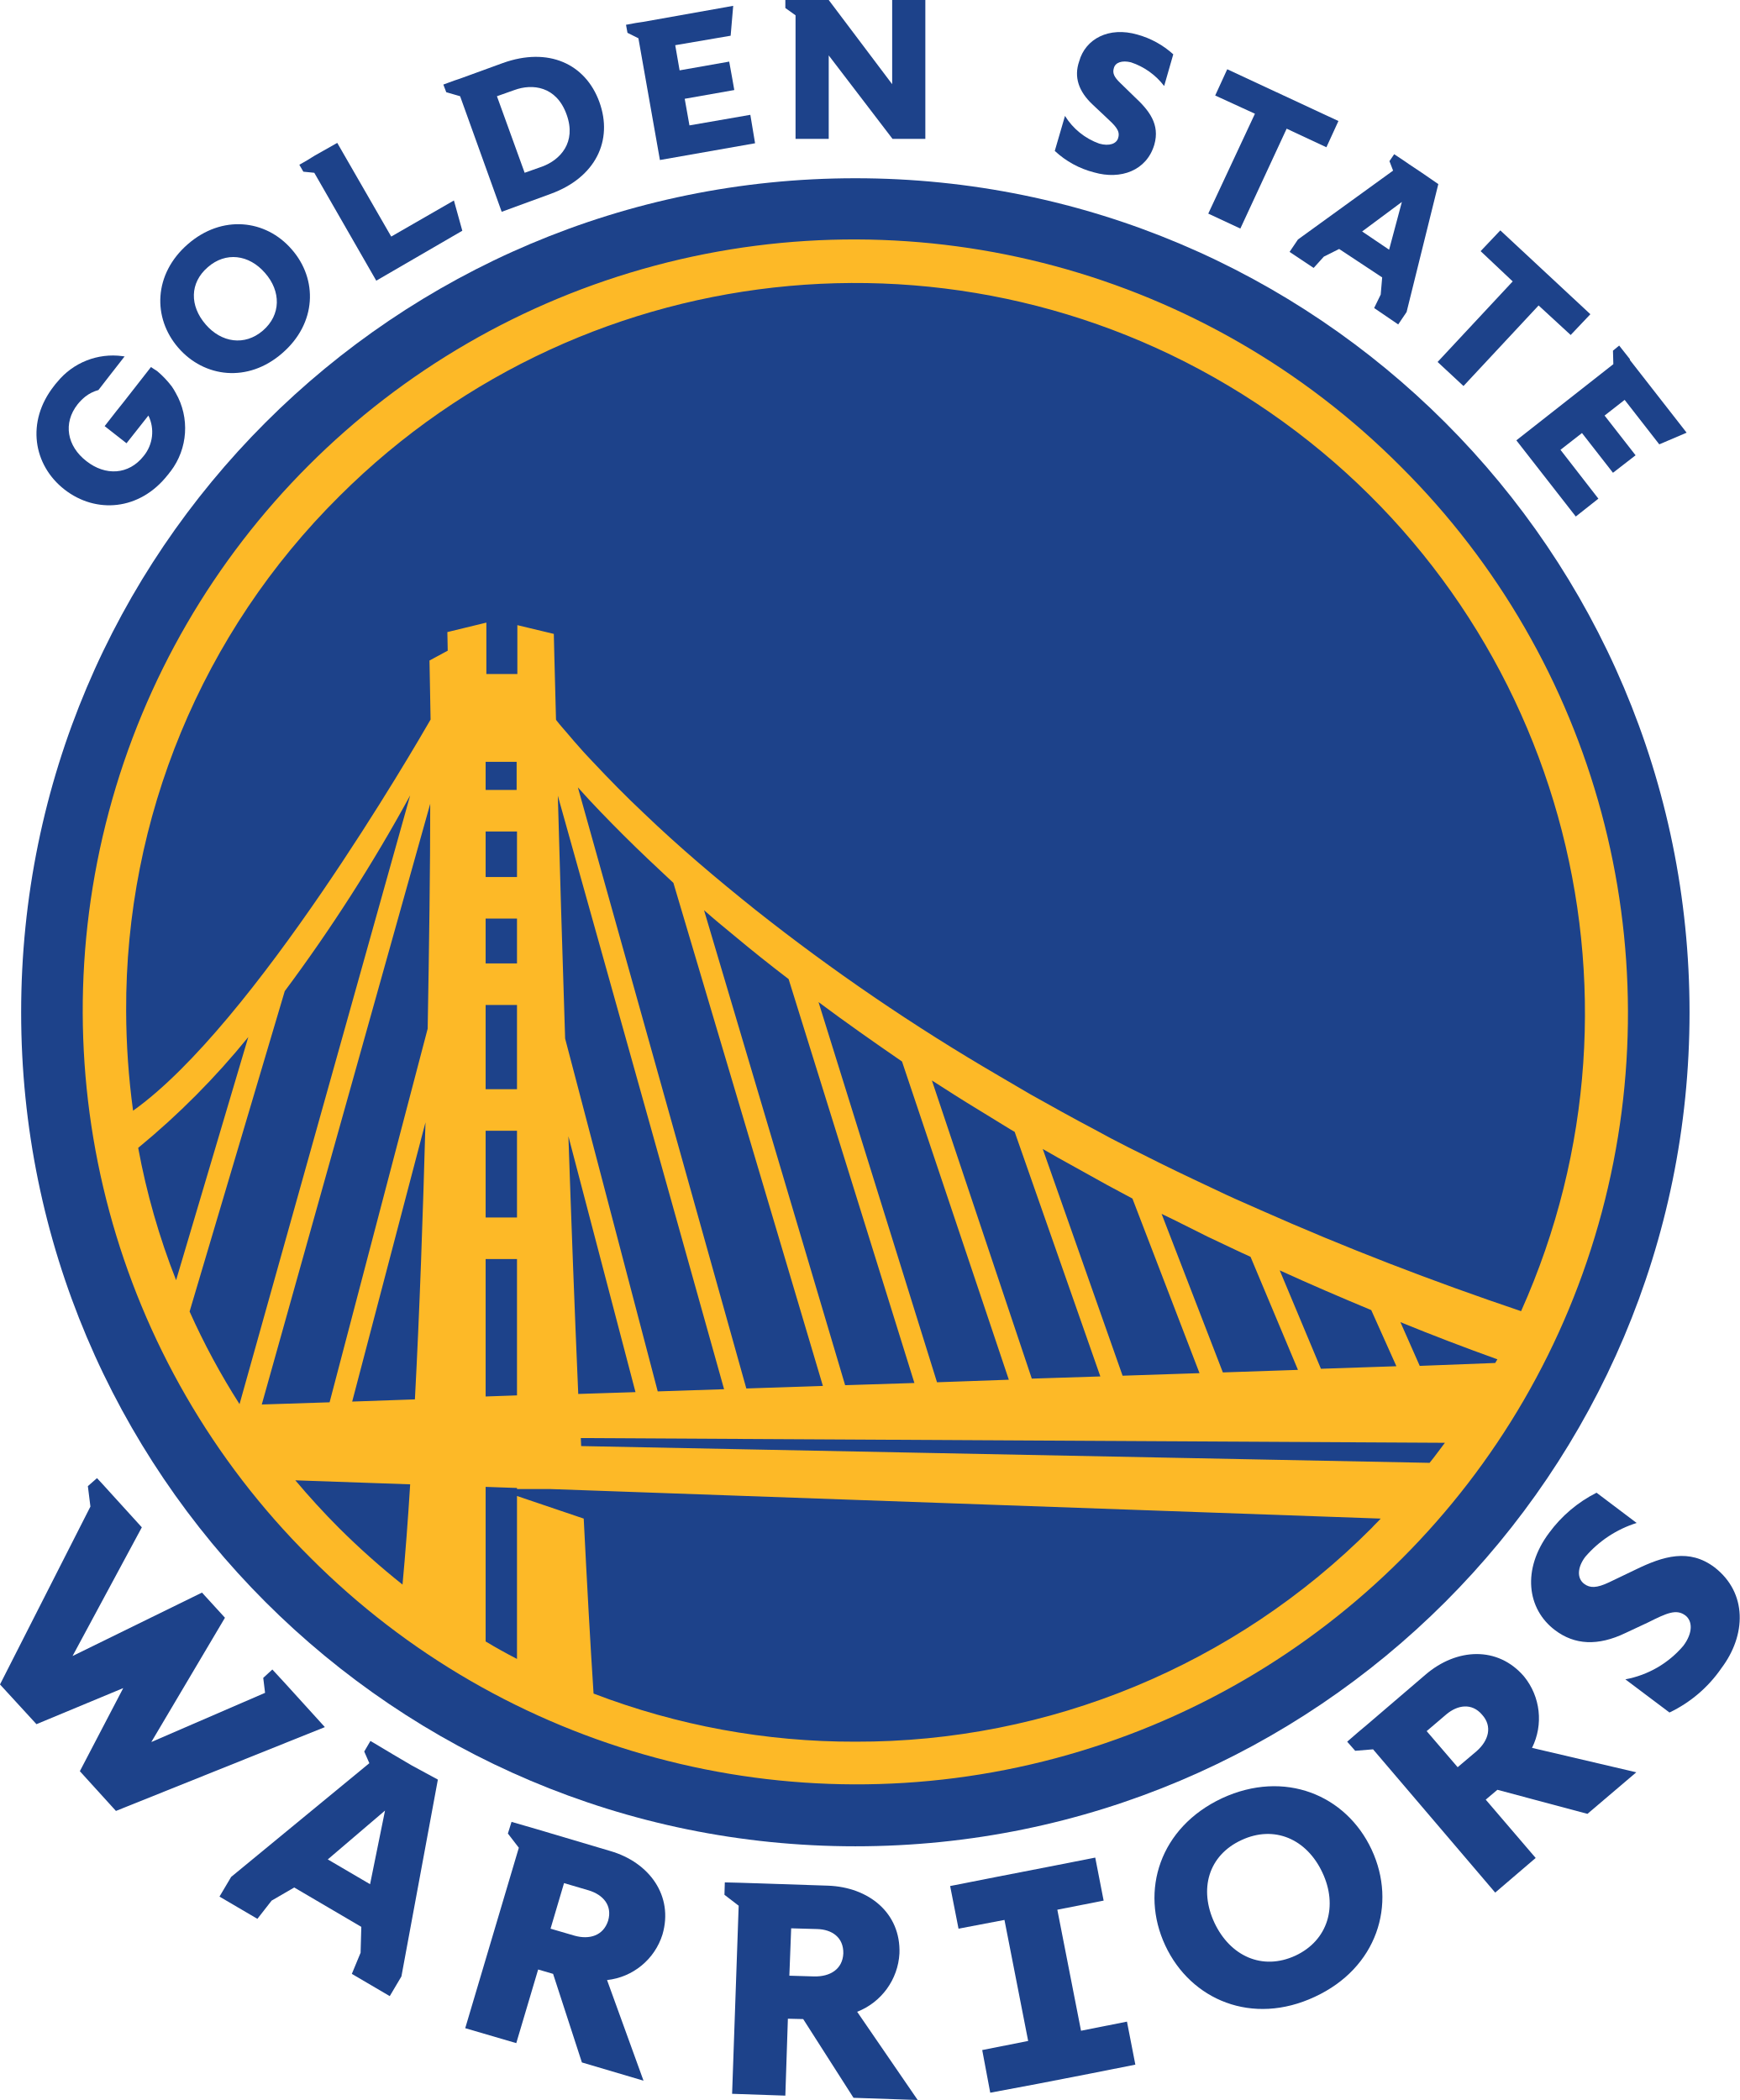
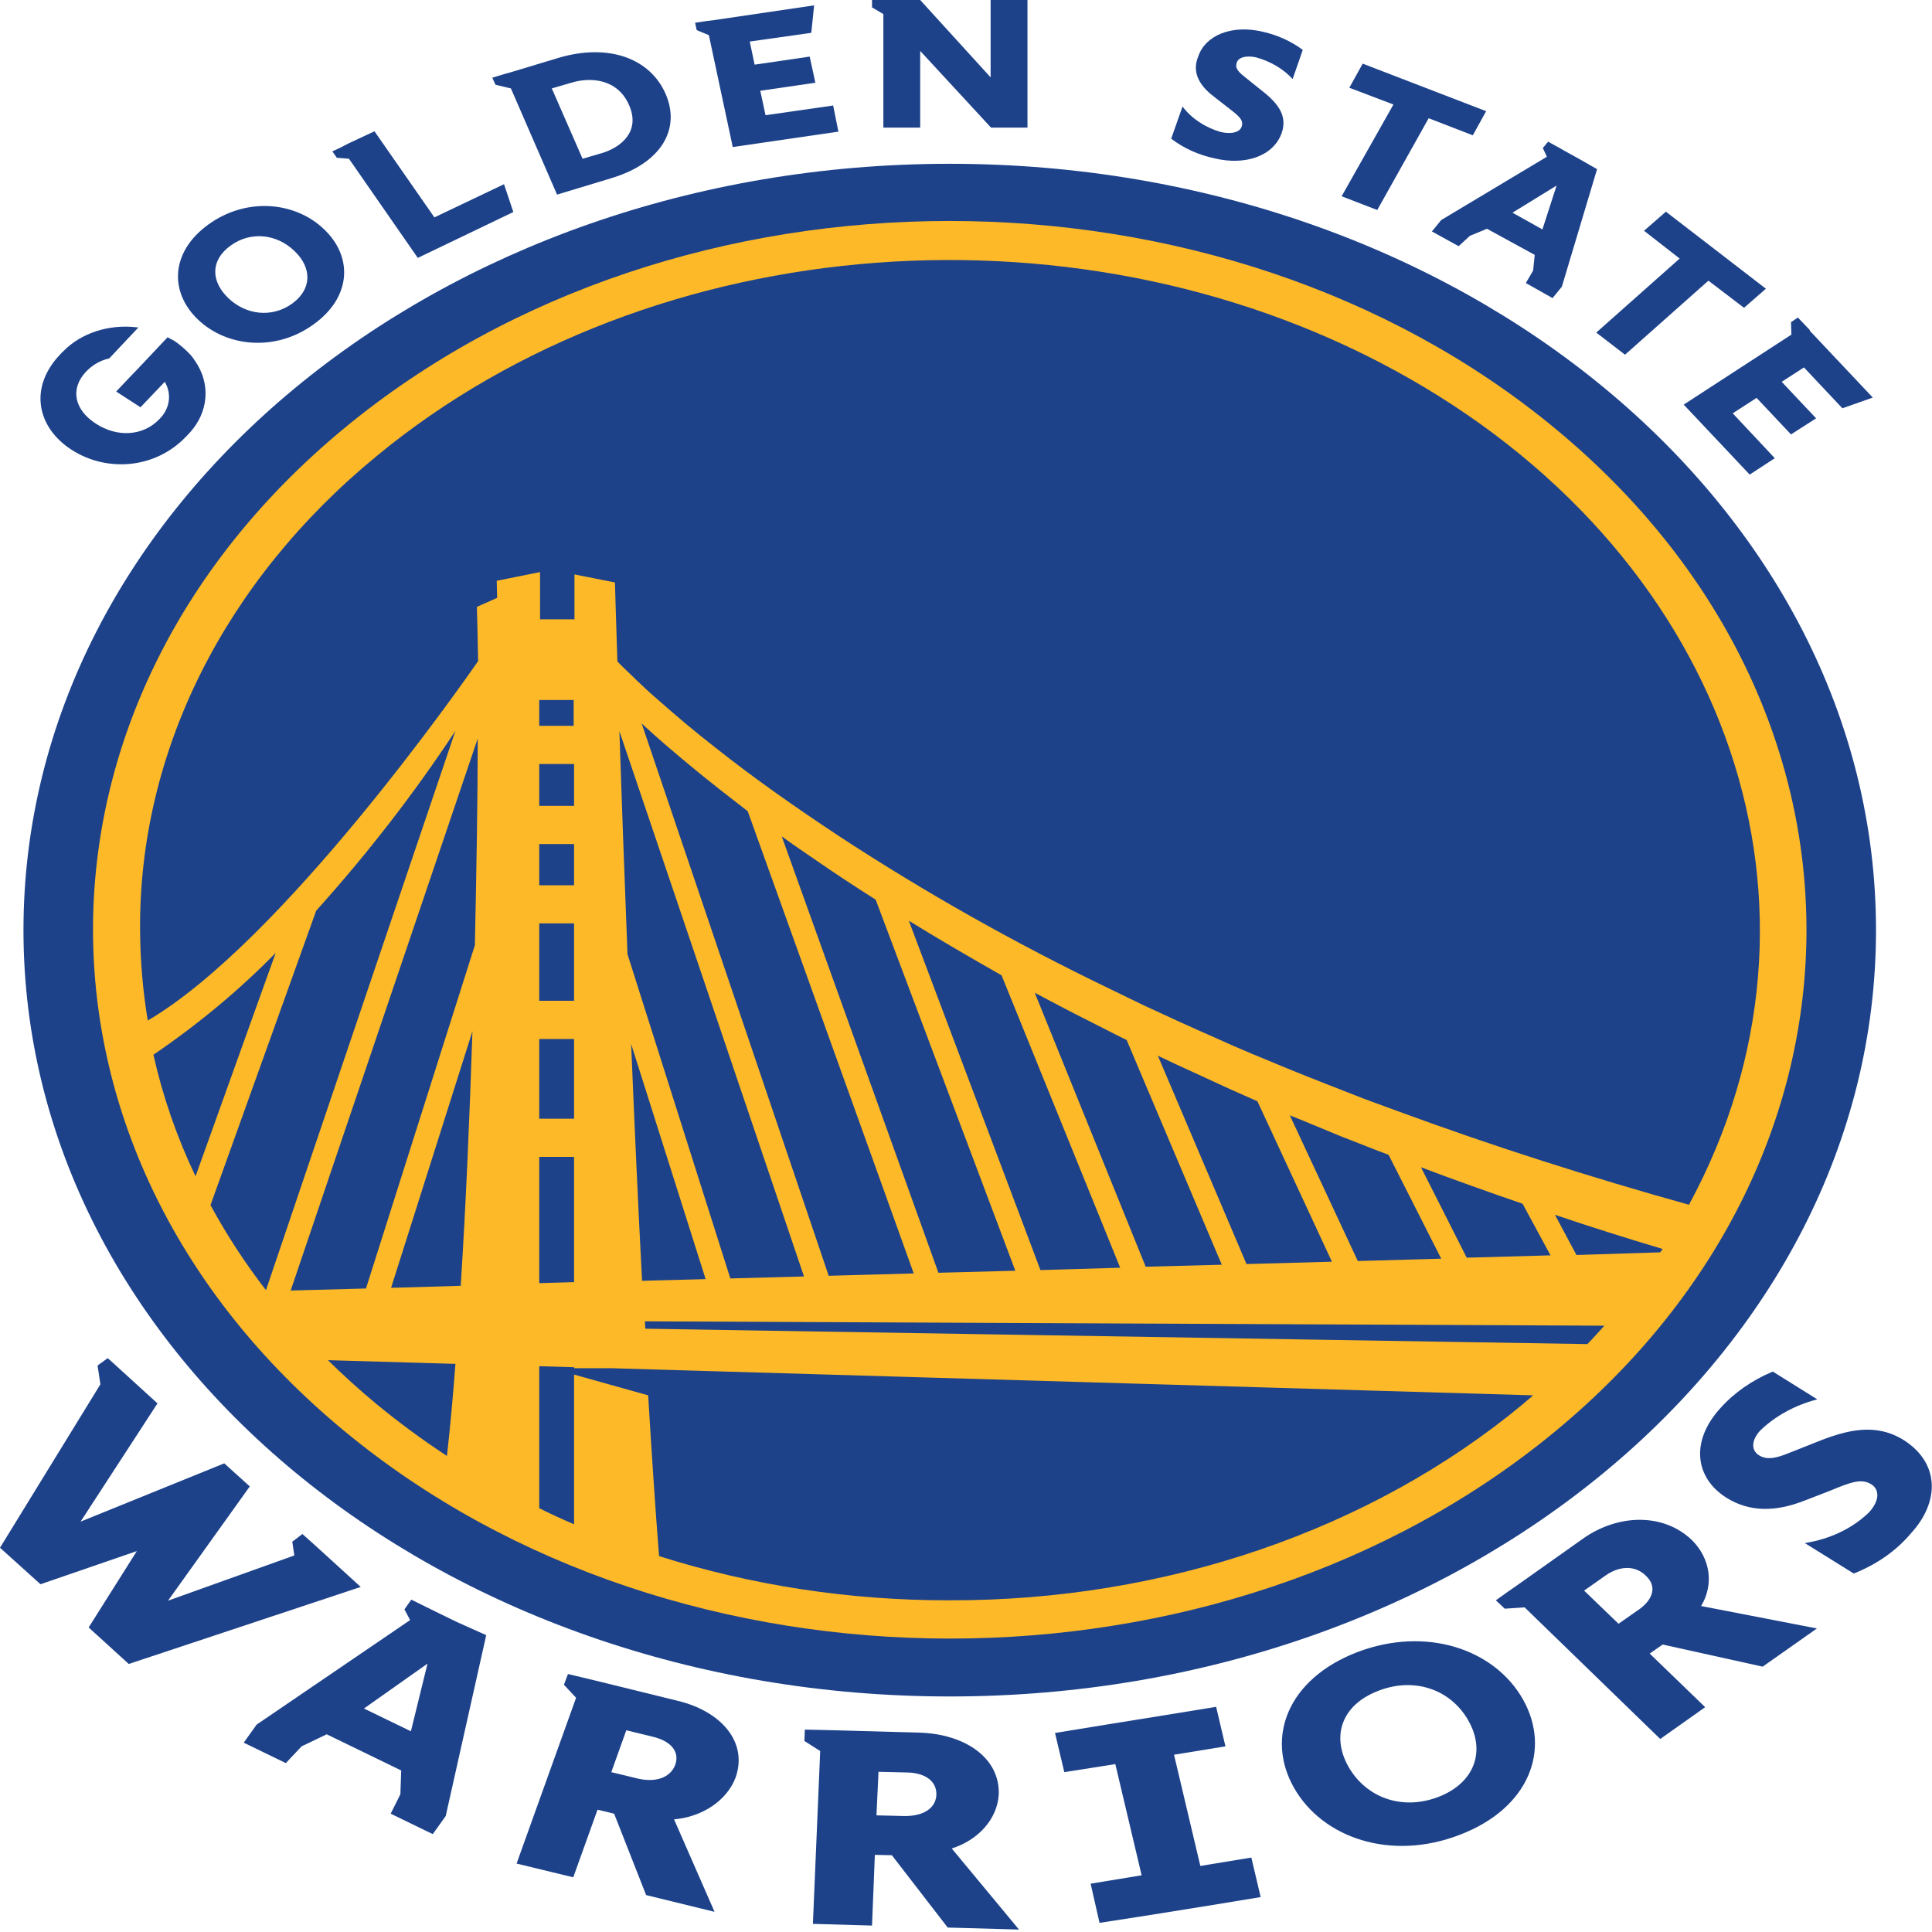
- <svg xmlns="http://www.w3.org/2000/svg" height="277.65" width="229.974" version="1.1" viewBox="0 0 229.974 277.65">
-   <polygon points="117.933 11.133 109.547 0 106.173 0 105.161 0 103.812 0 103.812 1.06 105.161 2.024 105.161 18.362 109.547 18.362 109.547 7.326 117.981 18.362 122.318 18.362 122.318 0 117.933 0 117.933 11.133" fill="#1d428a" />
-   <polygon points="87.233 21.157 99.811 18.941 99.185 15.181 91.136 16.579 90.51 13.061 97.064 11.904 96.775 10.265 96.39 8.145 89.835 9.302 89.257 5.976 96.582 4.723 96.92 0.771 85.016 2.892 84.052 3.036 82.75 3.277 82.943 4.338 84.389 5.06 87.233 21.157" fill="#1d428a" />
-   <path d="M66.316,28.001l6.458-2.362c5.976-2.169,8.29-7.085,6.458-12.145s-6.747-7.326-12.772-5.157l-5.687,2.072-.723.241-1.446.53.386,1.012,1.831.53Zm-.627-15.278,2.313-.819c2.362-.868,5.542-.53,6.892,3.229,1.349,3.711-.868,6.024-3.229,6.892l-2.313.819Z" fill="#1d428a" />
-   <polygon points="49.737 37.11 61.111 30.507 60.002 26.507 51.713 31.278 44.58 18.892 41.592 20.579 40.58 21.206 39.568 21.784 40.098 22.7 41.544 22.844 49.737 37.11" fill="#1d428a" />
-   <path d="M38.556,32.965c-3.422-3.952-9.205-4.627-13.736-.675s-4.675,9.735-1.253,13.687,9.205,4.675,13.736.723c4.579-3.952,4.723-9.784,1.253-13.736m-11.374,9.928c-2.121-2.458-2.121-5.494.289-7.567,2.362-2.072,5.446-1.687,7.567.771,2.121,2.41,2.121,5.542-.289,7.615s-5.494,1.59-7.567-.819" fill="#1d428a" />
-   <path d="M19.953,48.532,16.338,53.159l-.964,1.205-1.542,1.976,2.892,2.265,2.892-3.663a4.982,4.982,0,0,1-.627,5.35h0c-1.976,2.506-5.06,2.651-7.567.675-2.554-1.976-3.133-5.012-1.157-7.518a6.697,6.697,0,0,1,1.012-1.012,4.898,4.898,0,0,1,1.735-.868l1.494-1.928,1.88-2.41.096-.096c-.096,0-.193-.048-.289-.048A9.469,9.469,0,0,0,7.567,50.508a5.121,5.121,0,0,0-.434.53c-3.711,4.723-2.747,10.458,1.398,13.687s9.928,2.795,13.639-1.928c.145-.145.241-.337.386-.482a9.402,9.402,0,0,0,.675-10.362,8.382,8.382,0,0,0-.53-.868,12.674,12.674,0,0,0-1.928-2.024c-.337-.193-.578-.386-.819-.53h0" fill="#1d428a" />
-   <path d="M144.488,13.88l1.59,1.494c1.349,1.253,2.024,1.88,1.735,2.843-.193.771-1.157,1.157-2.506.771a8.824,8.824,0,0,1-4.53-3.663l-1.349,4.627a11.916,11.916,0,0,0,5.205,2.843c3.518,1.012,6.94-.241,7.952-3.663.771-2.699-.675-4.53-2.651-6.362l-1.831-1.783c-.868-.819-1.06-1.349-.868-1.976.193-.771,1.108-1.06,2.265-.771a9.111,9.111,0,0,1,4.386,3.133L155.091,7.181a11.653,11.653,0,0,0-4.723-2.603c-3.807-1.108-6.892.578-7.711,3.518-.723,2.072-.096,4,1.831,5.783" fill="#1d428a" />
-   <polygon points="159.717 28.242 163.959 30.218 170.079 17.013 175.333 19.471 176.923 16.001 162.224 9.157 160.633 12.627 165.886 15.037 159.717 28.242" fill="#1d428a" />
-   <path d="M171.573,31.664l-1.108,1.639,3.181,2.121,1.349-1.494,2.024-1.012,2.843,1.88,2.843,1.88-.193,2.265-.868,1.783,3.181,2.169,1.108-1.639,4.193-16.916-2.169-1.494-1.735-1.157-.482-.337-1.446-.964-.627.916.482,1.253Zm13.736-4.964L183.622,33.013l-1.783-1.205-1.783-1.205Z" fill="#1d428a" />
-   <polygon points="195.719 33.206 199.96 37.206 190.032 47.857 193.454 51.038 203.382 40.387 207.623 44.291 210.226 41.544 198.321 30.459 195.719 33.206" fill="#1d428a" />
-   <polygon points="209.117 57.255 213.214 62.509 216.202 60.195 212.105 54.942 214.756 52.87 219.334 58.749 222.949 57.207 215.431 47.568 215.479 47.52 214.033 45.689 213.214 46.363 213.262 48.147 200.442 58.219 208.298 68.292 211.286 65.93 206.274 59.472 209.117 57.255" fill="#1d428a" />
-   <path d="M223.335,133.837A110.27,110.27,0,1,1,113.065,23.567,110.277,110.277,0,0,1,223.335,133.837" fill="#1d428a" />
-   <path d="M185.164,61.689A101.964,101.964,0,1,0,40.966,205.888,101.964,101.964,0,1,0,185.164,61.689M44.869,65.593a96.489,96.489,0,0,1,156.199,107.763c-11.711-3.952-23.23-8.386-34.507-13.398-1.494-.675-2.988-1.301-4.434-1.976l-4.386-2.072-2.217-1.06-2.169-1.06-4.338-2.169c-1.446-.723-2.892-1.494-4.289-2.265l-2.169-1.157c-.723-.386-1.398-.771-2.121-1.157l-4.241-2.362-4.193-2.458a274.009,274.009,0,0,1-32.146-21.929c-5.06-4.048-10.025-8.241-14.699-12.723-2.362-2.217-4.627-4.53-6.844-6.892-.53-.578-1.108-1.157-1.639-1.783-.53-.578-1.06-1.205-1.59-1.831s-1.06-1.205-1.542-1.831c0-.048-.048-.048-.048-.096-.193-7.085-.289-11.326-.289-11.326L68.388,82.654v6.458H64.292V82.317L59.135,83.57l.048,2.458-2.41,1.301c.048,2.024.096,4.675.145,7.808-1.976,3.422-23.326,40.339-39.327,51.713a99.457,99.457,0,0,1-.916-13.157,95.343,95.343,0,0,1,28.194-68.099m126.704,115.523-9.928.337-8.097-20.965,1.59.771,4.434,2.217c1.494.723,2.988,1.398,4.482,2.121.434.193.868.386,1.253.578Zm-2.41-13.157c4,1.831,8.049,3.566,12.097,5.253l3.325,7.422-9.976.337Zm-10.603,13.591-10.169.337L137.837,151.91q1.012.578,2.024,1.157l2.169,1.205c1.446.819,2.892,1.59,4.338,2.41l3.325,1.783Zm-13.109.434-9.061.289-13.205-39.423c2.024,1.301,4.048,2.603,6.121,3.856l4.241,2.603.578.337Zm-12.097.434-9.494.337-15.663-50.267c3.615,2.699,7.326,5.301,11.037,7.856Zm-12.482.434-9.157.289L93.064,120.342c1.301,1.157,2.651,2.265,4,3.374,2.362,1.976,4.723,3.856,7.181,5.735Zm-12.097.386-10.121.337-22.266-79.473c1.928,2.169,3.952,4.241,6.024,6.314,2.169,2.169,4.386,4.241,6.603,6.314Zm-13.061.434-8.771.289L74.702,137.307c-.386-12.049-.723-23.133-.964-32.098Zm-11.711.386-7.567.241c-.482-11.085-.916-22.748-1.301-34.074Zm106.992,6.699c-.675.868-1.301,1.783-2.024,2.651l-112.149-2.217-.048-1.06Zm-3.325-10.169-2.554-5.783c4.241,1.735,8.53,3.374,12.82,4.916-.096.145-.193.337-.289.482ZM68.34,110.029v5.928H63.858v5.494h4.482v5.928H63.858v5.494h4.482v11.133H63.858v5.494h4.482v11.47H63.858v5.494h4.482V184.489l-4.145.145V100.727H68.292v3.711H63.81v5.494h4.53Zm-43.279,63.376,12.579-42.363A218.653,218.653,0,0,0,54.219,105.161L31.664,185.646a93.76,93.76,0,0,1-6.603-12.241M23.278,169.26a94.429,94.429,0,0,1-5.012-17.495A102.607,102.607,0,0,0,32.821,137.114Zm33.592-62.991c0,8.53-.145,18.796-.337,29.736L43.568,185.405l-8.964.289Zm-.627,42.122c-.337,12.241-.771,24.869-1.398,36.628l-8.29.289ZM39.038,195.719l15.181.53c-.289,4.675-.627,9.109-1.012,13.254a101.101,101.101,0,0,1-8.386-7.47c-2.024-2.024-3.952-4.145-5.783-6.314m74.027,34.556a96.037,96.037,0,0,1-34.604-6.362c-.434-6.603-.868-14.507-1.301-23.133l-8.82-2.988v21.543c-1.398-.723-2.795-1.494-4.145-2.313V196.586l4.145.145v.145h4.482l8.145.289,101.546,3.615c-.386.434-.819.819-1.205,1.253a95.956,95.956,0,0,1-68.244,28.242" fill="#fdb927" />
-   <polygon points="145.886 251.287 144.777 245.6 138.656 246.805 131.716 248.155 125.596 249.36 126.704 254.998 132.777 253.842 135.909 269.842 129.837 271.047 130.897 276.686 137.066 275.529 144.006 274.18 150.078 272.975 148.97 267.288 142.897 268.493 139.765 252.492 145.886 251.287" fill="#1d428a" />
-   <path d="M181.309,244.54c3.374,7.229.723,15.663-7.518,19.471-8.241,3.856-16.386.434-19.76-6.795s-.723-15.615,7.518-19.471c8.241-3.807,16.386-.434,19.76,6.795m-6.506,3.036c-2.072-4.434-6.362-6.314-10.699-4.289-4.386,2.024-5.639,6.506-3.566,10.94,2.072,4.386,6.314,6.362,10.699,4.338,4.338-2.024,5.639-6.603,3.566-10.988" fill="#1d428a" />
-   <path d="M201.454,221.648c-3.47-4.048-8.916-3.759-13.013-.241l-7.711,6.603-1.205,1.012-1.446,1.253,1.06,1.205,2.362-.193,16.145,18.941,5.35-4.579-6.603-7.711,1.542-1.301L209.84,239.817l6.458-5.494-13.784-3.229a8.762,8.762,0,0,0-1.06-9.446m-6.265,9.88-2.506,2.121-4.097-4.771,2.603-2.217c1.494-1.253,3.374-1.542,4.723.048,1.398,1.542.868,3.422-.723,4.819" fill="#1d428a" />
-   <path d="M227.527,220.587a17.46,17.46,0,0,1-6.844,5.832l-5.832-4.386a13.204,13.204,0,0,0,7.663-4.434c1.301-1.735,1.205-3.277.289-4-1.205-.916-2.458-.337-4.964.916l-2.988,1.398c-3.615,1.735-6.699,1.59-9.302-.386-3.711-2.795-4.386-8.049-.771-12.868a17.634,17.634,0,0,1,6.265-5.301l5.301,4a14.755,14.755,0,0,0-6.795,4.482c-1.06,1.398-1.108,2.843-.145,3.566.771.578,1.639.578,3.277-.193l3.518-1.687c3.663-1.783,7.085-2.843,10.458-.289,4.338,3.374,4.193,8.964.867,13.35" fill="#1d428a" />
-   <path d="M118.896,258.276c.193-5.35-4.048-8.771-9.446-8.964l-10.169-.337L97.739,248.926l-1.928-.048-.048,1.639,1.88,1.446-.868,24.868,7.036.241.337-10.169,2.024.048,6.651,10.41,8.482.289-8-11.663a8.804,8.804,0,0,0,5.591-7.711M107.619,261.312l-3.277-.096.241-6.265,3.422.096c1.976.048,3.518,1.108,3.47,3.229-.096,2.072-1.735,3.084-3.856,3.036" fill="#1d428a" />
-   <path d="M87.57,255.77c1.494-5.109-1.735-9.543-6.892-11.037l-9.735-2.892-1.494-.434-1.831-.53-.482,1.542,1.446,1.88-7.085,23.856,6.747,1.976,2.892-9.735,1.976.578,3.807,11.711,8.145,2.41-4.819-13.302a8.659,8.659,0,0,0,7.326-6.024m-11.663.145-3.133-.916,1.783-6.024,3.277.964c1.88.578,3.133,1.976,2.554,4-.627,1.976-2.458,2.554-4.482,1.976" fill="#1d428a" />
-   <path d="M54.412,233.407,51.954,231.961,50.99,231.383l-2.024-1.205-.819,1.398.675,1.542L30.555,248.155l-1.542,2.603,5.012,2.94,1.88-2.41,2.988-1.735,4.434,2.603,4.434,2.603-.096,3.422-1.157,2.795,5.012,2.94,1.542-2.603,4.819-26.025Zm-8.289,14.073-2.795-1.639,7.567-6.458-1.976,9.735Z" fill="#1d428a" />
-   <polygon points="37.736 222.612 37.736 222.612 36.001 220.732 34.797 221.84 35.038 223.816 20.001 230.323 29.736 213.888 26.7 210.563 9.591 218.949 18.748 201.936 13.495 196.153 13.495 196.153 12.82 195.43 11.615 196.49 11.952 199.189 0 222.708 4.819 227.961 16.29 223.19 10.555 234.178 15.326 239.432 42.942 228.347 37.736 222.612" fill="#1d428a" />
+ <svg xmlns="http://www.w3.org/2000/svg" width="300px" height="300px" viewBox="0 0 300 300" version="1.1">
+   <g id="surface1">
+     <path style=" stroke:none;fill-rule:nonzero;fill:rgb(11.373%,25.882%,54.118%);fill-opacity:1;" d="M 153.824 12.016 L 142.887 0 L 135.406 0 L 135.406 1.145 L 137.168 2.184 L 137.168 19.816 L 142.887 19.816 L 142.887 7.906 L 153.887 19.816 L 159.547 19.816 L 159.547 0 L 153.824 0 Z M 153.824 12.016 " />
+     <path style=" stroke:none;fill-rule:nonzero;fill:rgb(11.373%,25.882%,54.118%);fill-opacity:1;" d="M 113.781 22.832 L 130.188 20.441 L 129.371 16.383 L 118.871 17.891 L 118.055 14.094 L 126.605 12.848 L 126.227 11.078 L 125.727 8.789 L 117.176 10.039 L 116.422 6.449 L 125.977 5.098 L 126.418 0.832 L 110.891 3.121 L 109.633 3.277 L 107.934 3.535 L 108.188 4.68 L 110.074 5.461 Z M 113.781 22.832 " />
+     <path style=" stroke:none;fill-rule:nonzero;fill:rgb(11.373%,25.882%,54.118%);fill-opacity:1;" d="M 86.5 30.219 L 94.922 27.668 C 102.719 25.328 105.734 20.023 103.348 14.562 C 100.957 9.102 94.547 6.656 86.688 8.996 L 79.27 11.234 L 78.328 11.492 L 76.441 12.066 L 76.945 13.16 L 79.332 13.73 Z M 85.684 13.73 L 88.699 12.848 C 91.781 11.91 95.93 12.273 97.688 16.332 C 99.449 20.336 96.559 22.832 93.477 23.77 L 90.461 24.652 Z M 85.684 13.73 " />
+     <path style=" stroke:none;fill-rule:nonzero;fill:rgb(11.373%,25.882%,54.118%);fill-opacity:1;" d="M 64.875 40.047 L 79.711 32.922 L 78.262 28.605 L 67.453 33.754 L 58.148 20.387 L 54.25 22.207 L 52.93 22.883 L 51.609 23.508 L 52.301 24.496 L 54.188 24.652 Z M 64.875 40.047 " />
+     <path style=" stroke:none;fill-rule:nonzero;fill:rgb(11.373%,25.882%,54.118%);fill-opacity:1;" d="M 50.289 35.574 C 45.828 31.309 38.285 30.582 32.375 34.848 C 26.465 39.109 26.277 45.352 30.738 49.617 C 35.203 53.883 42.746 54.66 48.656 50.395 C 54.629 46.133 54.816 39.84 50.289 35.574 M 35.453 46.289 C 32.688 43.637 32.688 40.359 35.832 38.121 C 38.91 35.887 42.934 36.301 45.699 38.953 C 48.469 41.555 48.469 44.934 45.324 47.172 C 42.18 49.41 38.156 48.887 35.453 46.289 " />
+     <path style=" stroke:none;fill-rule:nonzero;fill:rgb(11.373%,25.882%,54.118%);fill-opacity:1;" d="M 26.023 52.371 L 21.309 57.367 L 20.055 58.664 L 18.043 60.797 L 21.812 63.242 L 25.586 59.289 C 26.703 61.18 26.383 63.438 24.77 65.062 C 22.191 67.766 18.168 67.922 14.898 65.793 C 11.566 63.66 10.812 60.383 13.391 57.676 C 13.781 57.277 14.223 56.91 14.711 56.586 C 15.383 56.152 16.152 55.832 16.973 55.648 L 18.922 53.57 L 21.375 50.969 L 21.5 50.863 C 21.375 50.863 21.246 50.812 21.121 50.812 C 16.848 50.336 12.586 51.734 9.871 54.504 C 9.664 54.684 9.477 54.875 9.305 55.078 C 4.465 60.176 5.719 66.363 11.125 69.848 C 16.531 73.332 24.078 72.863 28.918 67.766 C 29.105 67.613 29.23 67.402 29.418 67.246 C 32.398 64.004 32.746 59.602 30.301 56.066 C 30.094 55.742 29.863 55.43 29.609 55.129 C 28.871 54.328 28.027 53.594 27.094 52.945 C 26.652 52.738 26.34 52.527 26.023 52.371 " />
+     <path style=" stroke:none;fill-rule:nonzero;fill:rgb(11.373%,25.882%,54.118%);fill-opacity:1;" d="M 188.461 14.977 L 190.535 16.59 C 192.297 17.941 193.176 18.617 192.801 19.66 C 192.547 20.492 191.293 20.906 189.531 20.492 C 187.078 19.766 184.992 18.371 183.621 16.539 L 181.863 21.531 C 183.777 23.012 186.113 24.066 188.652 24.602 C 193.238 25.691 197.703 24.34 199.023 20.648 C 200.027 17.734 198.145 15.758 195.566 13.781 L 193.176 11.859 C 192.047 10.973 191.793 10.402 192.047 9.727 C 192.297 8.895 193.492 8.582 195 8.895 C 197.277 9.516 199.27 10.695 200.719 12.273 L 202.293 7.75 C 200.531 6.426 198.422 5.465 196.133 4.941 C 191.164 3.746 187.141 5.566 186.074 8.738 C 185.129 10.973 185.949 13.055 188.461 14.977 " />
+     <path style=" stroke:none;fill-rule:nonzero;fill:rgb(11.373%,25.882%,54.118%);fill-opacity:1;" d="M 208.328 30.477 L 213.859 32.609 L 221.844 18.359 L 228.695 21.012 L 230.77 17.266 L 211.598 9.883 L 209.52 13.625 L 216.371 16.227 Z M 208.328 30.477 " />
+     <path style=" stroke:none;fill-rule:nonzero;fill:rgb(11.373%,25.882%,54.118%);fill-opacity:1;" d="M 223.793 34.168 L 222.344 35.938 L 226.496 38.227 L 228.254 36.613 L 230.895 35.523 L 234.605 37.551 L 238.312 39.578 L 238.062 42.023 L 236.93 43.949 L 241.078 46.289 L 242.523 44.52 L 247.992 26.266 L 245.164 24.652 L 242.902 23.402 L 242.273 23.039 L 240.387 22 L 239.57 22.988 L 240.199 24.34 Z M 241.707 28.812 L 239.508 35.625 L 237.18 34.324 L 234.855 33.027 Z M 241.707 28.812 " />
+     <path style=" stroke:none;fill-rule:nonzero;fill:rgb(11.373%,25.882%,54.118%);fill-opacity:1;" d="M 255.285 35.832 L 260.816 40.148 L 247.867 51.645 L 252.332 55.078 L 265.281 43.582 L 270.812 47.797 L 274.207 44.832 L 258.68 32.871 Z M 255.285 35.832 " />
+     <path style=" stroke:none;fill-rule:nonzero;fill:rgb(11.373%,25.882%,54.118%);fill-opacity:1;" d="M 272.762 61.785 L 278.105 67.457 L 282.004 64.957 L 276.66 59.289 L 280.117 57.055 L 286.086 63.398 L 290.805 61.734 L 280.996 51.332 L 281.059 51.281 L 279.172 49.305 L 278.105 50.031 L 278.168 51.957 L 261.445 62.828 L 271.691 73.695 L 275.59 71.148 L 269.055 64.18 Z M 272.762 61.785 " />
+     <path style=" stroke:none;fill-rule:nonzero;fill:rgb(11.373%,25.882%,54.118%);fill-opacity:1;" d="M 291.305 144.43 C 291.305 210.148 226.91 263.426 147.477 263.426 C 68.039 263.426 3.645 210.148 3.645 144.43 C 3.645 78.707 68.039 25.434 147.477 25.434 C 226.91 25.438 291.301 78.711 291.305 144.43 " />
+     <path style=" stroke:none;fill-rule:nonzero;fill:rgb(99.216%,72.549%,15.294%);fill-opacity:1;" d="M 241.52 66.57 C 189.586 23.574 105.352 23.559 53.398 66.543 C 1.445 109.523 1.461 179.215 53.434 222.18 C 105.367 265.18 189.602 265.191 241.555 222.211 C 293.508 179.23 293.492 109.535 241.52 66.57 M 58.523 70.785 C 101.492 35.324 168.926 30.281 218.879 58.793 C 268.832 87.309 287.078 141.254 262.262 187.074 C 246.988 182.812 231.965 178.027 217.254 172.617 C 215.305 171.891 213.355 171.211 211.469 170.484 L 205.75 168.25 L 202.859 167.105 L 200.027 165.961 L 194.371 163.621 C 192.484 162.84 190.602 162.008 188.777 161.176 L 185.949 159.926 C 185.004 159.512 184.125 159.094 183.184 158.68 L 177.648 156.129 L 172.18 153.477 C 157.543 146.422 143.531 138.516 130.25 129.812 C 123.652 125.445 117.176 120.922 111.078 116.082 C 107.996 113.691 105.043 111.195 102.152 108.645 C 101.461 108.023 100.707 107.398 100.016 106.723 C 99.324 106.098 98.633 105.422 97.941 104.746 C 97.25 104.07 96.559 103.445 95.93 102.77 C 95.93 102.719 95.867 102.719 95.867 102.664 C 95.613 95.02 95.488 90.441 95.488 90.441 L 89.203 89.195 L 89.203 96.164 L 83.859 96.164 L 83.859 88.832 L 77.133 90.184 L 77.195 92.836 L 74.051 94.238 C 74.113 96.426 74.18 99.285 74.242 102.664 C 71.664 106.359 43.816 146.195 22.945 158.469 C 22.168 153.766 21.77 149.023 21.75 144.273 C 21.605 116.688 34.855 90.211 58.523 70.785 M 223.793 195.449 L 210.84 195.812 L 200.281 173.188 L 202.355 174.02 L 208.137 176.414 C 210.086 177.195 212.035 177.922 213.984 178.703 C 214.551 178.91 215.117 179.117 215.621 179.328 Z M 220.648 181.25 C 225.867 183.227 231.145 185.098 236.426 186.918 L 240.766 194.93 L 227.75 195.293 Z M 206.82 195.918 L 193.555 196.281 L 179.789 163.93 C 180.668 164.348 181.547 164.762 182.426 165.18 L 185.258 166.48 C 187.141 167.363 189.027 168.195 190.914 169.082 L 195.25 171.004 Z M 189.719 196.387 L 177.902 196.695 L 160.676 154.152 C 163.316 155.559 165.957 156.961 168.66 158.316 L 174.191 161.125 L 174.945 161.488 Z M 173.941 196.852 L 161.559 197.219 L 141.125 142.973 C 145.84 145.883 150.684 148.691 155.523 151.449 Z M 157.66 197.32 L 145.715 197.633 L 121.387 129.867 C 123.086 131.113 124.844 132.309 126.605 133.508 C 129.688 135.641 132.766 137.668 135.973 139.695 Z M 141.883 197.738 L 128.68 198.102 L 99.637 112.34 C 102.152 114.68 104.793 116.914 107.496 119.152 C 110.324 121.492 113.215 123.73 116.105 125.965 Z M 124.844 198.207 L 113.406 198.516 L 97.438 148.172 C 96.934 135.172 96.496 123.207 96.18 113.535 Z M 109.57 198.621 L 99.699 198.883 C 99.07 186.918 98.508 174.332 98.004 162.109 Z M 249.125 205.852 C 248.246 206.785 247.426 207.773 246.484 208.711 L 100.203 206.32 L 100.141 205.176 Z M 244.789 194.875 L 241.457 188.637 C 246.988 190.508 252.582 192.277 258.176 193.941 C 258.051 194.098 257.926 194.305 257.801 194.461 Z M 89.141 118.734 L 89.141 125.133 L 83.293 125.133 L 83.293 131.062 L 89.141 131.062 L 89.141 137.461 L 83.293 137.461 L 83.293 143.387 L 89.141 143.387 L 89.141 155.402 L 83.293 155.402 L 83.293 161.332 L 89.141 161.332 L 89.141 173.711 L 83.293 173.711 L 83.293 179.637 L 89.141 179.637 L 89.141 199.09 L 83.734 199.246 L 83.734 108.699 L 89.078 108.699 L 89.078 112.703 L 83.23 112.703 L 83.23 118.633 L 89.141 118.633 Z M 32.688 187.129 L 49.098 141.41 C 57.086 132.535 64.312 123.199 70.719 113.484 L 41.301 200.336 C 38.039 196.117 35.16 191.699 32.688 187.129 M 30.363 182.656 C 27.453 176.551 25.266 170.227 23.824 163.777 C 30.781 159.047 37.141 153.75 42.809 147.965 Z M 74.18 114.68 C 74.18 123.887 73.988 134.961 73.738 146.77 L 56.828 200.078 L 45.137 200.391 Z M 73.359 160.137 C 72.922 173.344 72.355 186.973 71.539 199.66 L 60.727 199.973 Z M 50.918 211.207 L 70.719 211.781 C 70.344 216.824 69.902 221.609 69.402 226.082 C 65.578 223.566 61.926 220.875 58.461 218.02 C 55.82 215.836 53.309 213.547 50.918 211.207 M 147.477 248.496 C 132.047 248.527 116.746 246.199 102.34 241.633 C 101.773 234.508 101.211 225.977 100.645 216.668 L 89.141 213.445 L 89.141 236.691 C 87.316 235.91 85.492 235.078 83.734 234.195 L 83.734 212.145 L 89.141 212.301 L 89.141 212.457 L 94.984 212.457 L 105.609 212.77 L 238.062 216.668 C 237.559 217.137 236.992 217.551 236.488 218.02 C 212.922 237.598 180.875 248.57 147.477 248.496 " />
+     <path style=" stroke:none;fill-rule:nonzero;fill:rgb(11.373%,25.882%,54.118%);fill-opacity:1;" d="M 190.285 271.172 L 188.84 265.035 L 180.855 266.336 L 171.805 267.793 L 163.82 269.094 L 165.266 275.176 L 173.188 273.93 L 177.273 291.195 L 169.352 292.496 L 170.734 298.582 L 178.781 297.332 L 187.832 295.879 L 195.754 294.578 L 194.309 288.441 L 186.387 289.742 L 182.301 272.473 Z M 190.285 271.172 " />
+     <path style=" stroke:none;fill-rule:nonzero;fill:rgb(11.373%,25.882%,54.118%);fill-opacity:1;" d="M 236.488 263.891 C 240.891 271.695 237.434 280.797 226.684 284.902 C 215.934 289.066 205.309 285.371 200.91 277.57 C 196.508 269.77 199.965 260.719 210.715 256.559 C 221.465 252.449 232.09 256.09 236.488 263.891 M 228.004 267.168 C 225.301 262.383 219.707 260.355 214.047 262.539 C 208.328 264.723 206.691 269.562 209.395 274.348 C 212.098 279.078 217.629 281.211 223.352 279.027 C 229.008 276.844 230.707 271.902 228.004 267.168 " />
+     <path style=" stroke:none;fill-rule:nonzero;fill:rgb(11.373%,25.882%,54.118%);fill-opacity:1;" d="M 262.766 239.188 C 258.238 234.82 251.137 235.133 245.793 238.93 L 235.734 246.055 L 234.164 247.145 L 232.277 248.496 L 233.66 249.797 L 236.742 249.59 L 257.801 270.027 L 264.777 265.09 L 256.164 256.766 L 258.176 255.363 L 273.703 258.797 L 282.129 252.867 L 264.148 249.383 C 266.148 246.055 265.609 242.066 262.766 239.188 M 254.594 249.852 L 251.324 252.137 L 245.98 246.988 L 249.375 244.598 C 251.324 243.246 253.777 242.934 255.535 244.648 C 257.359 246.312 256.668 248.34 254.594 249.852 " />
+     <path style=" stroke:none;fill-rule:nonzero;fill:rgb(11.373%,25.882%,54.118%);fill-opacity:1;" d="M 296.773 238.043 C 294.516 240.75 291.438 242.922 287.848 244.336 L 280.242 239.605 C 284.141 239.008 287.672 237.32 290.238 234.82 C 291.934 232.945 291.809 231.281 290.613 230.504 C 289.043 229.516 287.41 230.137 284.141 231.492 L 280.242 233 C 275.527 234.871 271.504 234.715 268.109 232.582 C 263.27 229.566 262.391 223.898 267.105 218.695 C 269.246 216.285 272.047 214.324 275.277 212.977 L 282.191 217.293 C 278.746 218.184 275.676 219.859 273.328 222.129 C 271.945 223.637 271.883 225.199 273.137 225.977 C 274.145 226.602 275.277 226.602 277.414 225.77 L 282.004 223.949 C 286.781 222.023 291.242 220.883 295.645 223.637 C 301.301 227.277 301.113 233.312 296.773 238.043 " />
+     <path style=" stroke:none;fill-rule:nonzero;fill:rgb(11.373%,25.882%,54.118%);fill-opacity:1;" d="M 155.082 278.715 C 155.332 272.941 149.801 269.25 142.762 269.043 L 129.496 268.676 L 127.484 268.625 L 124.973 268.574 L 124.91 270.34 L 127.359 271.902 L 126.227 298.738 L 135.406 299 L 135.848 288.023 L 138.488 288.078 L 147.16 299.309 L 158.227 299.621 L 147.789 287.035 C 151.98 285.684 154.832 282.43 155.082 278.715 M 140.371 281.992 L 136.098 281.887 L 136.414 275.125 L 140.875 275.23 C 143.453 275.281 145.465 276.426 145.402 278.715 C 145.277 280.953 143.137 282.043 140.371 281.992 " />
+     <path style=" stroke:none;fill-rule:nonzero;fill:rgb(11.373%,25.882%,54.118%);fill-opacity:1;" d="M 114.223 276.012 C 116.172 270.496 111.957 265.711 105.23 264.102 L 92.535 260.98 L 90.586 260.512 L 88.195 259.941 L 87.566 261.605 L 89.453 263.633 L 80.215 289.375 L 89.016 291.508 L 92.785 281.004 L 95.363 281.629 L 100.328 294.266 L 110.953 296.867 L 104.668 282.512 C 109.129 282.109 112.883 279.555 114.223 276.012 M 99.008 276.168 L 94.922 275.18 L 97.25 268.676 L 101.523 269.719 C 103.977 270.34 105.609 271.852 104.855 274.035 C 104.039 276.168 101.648 276.789 99.008 276.168 " />
+     <path style=" stroke:none;fill-rule:nonzero;fill:rgb(11.373%,25.882%,54.118%);fill-opacity:1;" d="M 70.973 251.879 L 67.766 250.316 L 66.508 249.695 L 63.867 248.395 L 62.801 249.902 L 63.68 251.566 L 39.855 267.793 L 37.844 270.602 L 44.383 273.773 L 46.832 271.172 L 50.73 269.301 L 56.512 272.109 L 62.297 274.918 L 62.172 278.609 L 60.664 281.629 L 67.199 284.801 L 69.211 281.992 L 75.5 253.906 Z M 60.16 267.066 L 56.512 265.297 L 66.383 258.328 L 63.805 268.832 Z M 60.16 267.066 " />
+     <path style=" stroke:none;fill-rule:nonzero;fill:rgb(11.373%,25.882%,54.118%);fill-opacity:1;" d="M 49.223 240.23 L 46.957 238.199 L 45.387 239.395 L 45.703 241.527 L 26.09 248.551 L 38.785 230.812 L 34.824 227.227 L 12.512 236.277 L 24.453 217.918 L 17.602 211.676 L 16.723 210.895 L 15.148 212.039 L 15.59 214.953 L 0 240.332 L 6.285 246 L 21.246 240.852 L 13.766 252.711 L 19.992 258.379 L 56.012 246.418 Z M 49.223 240.23 " />
+   </g>
</svg>
